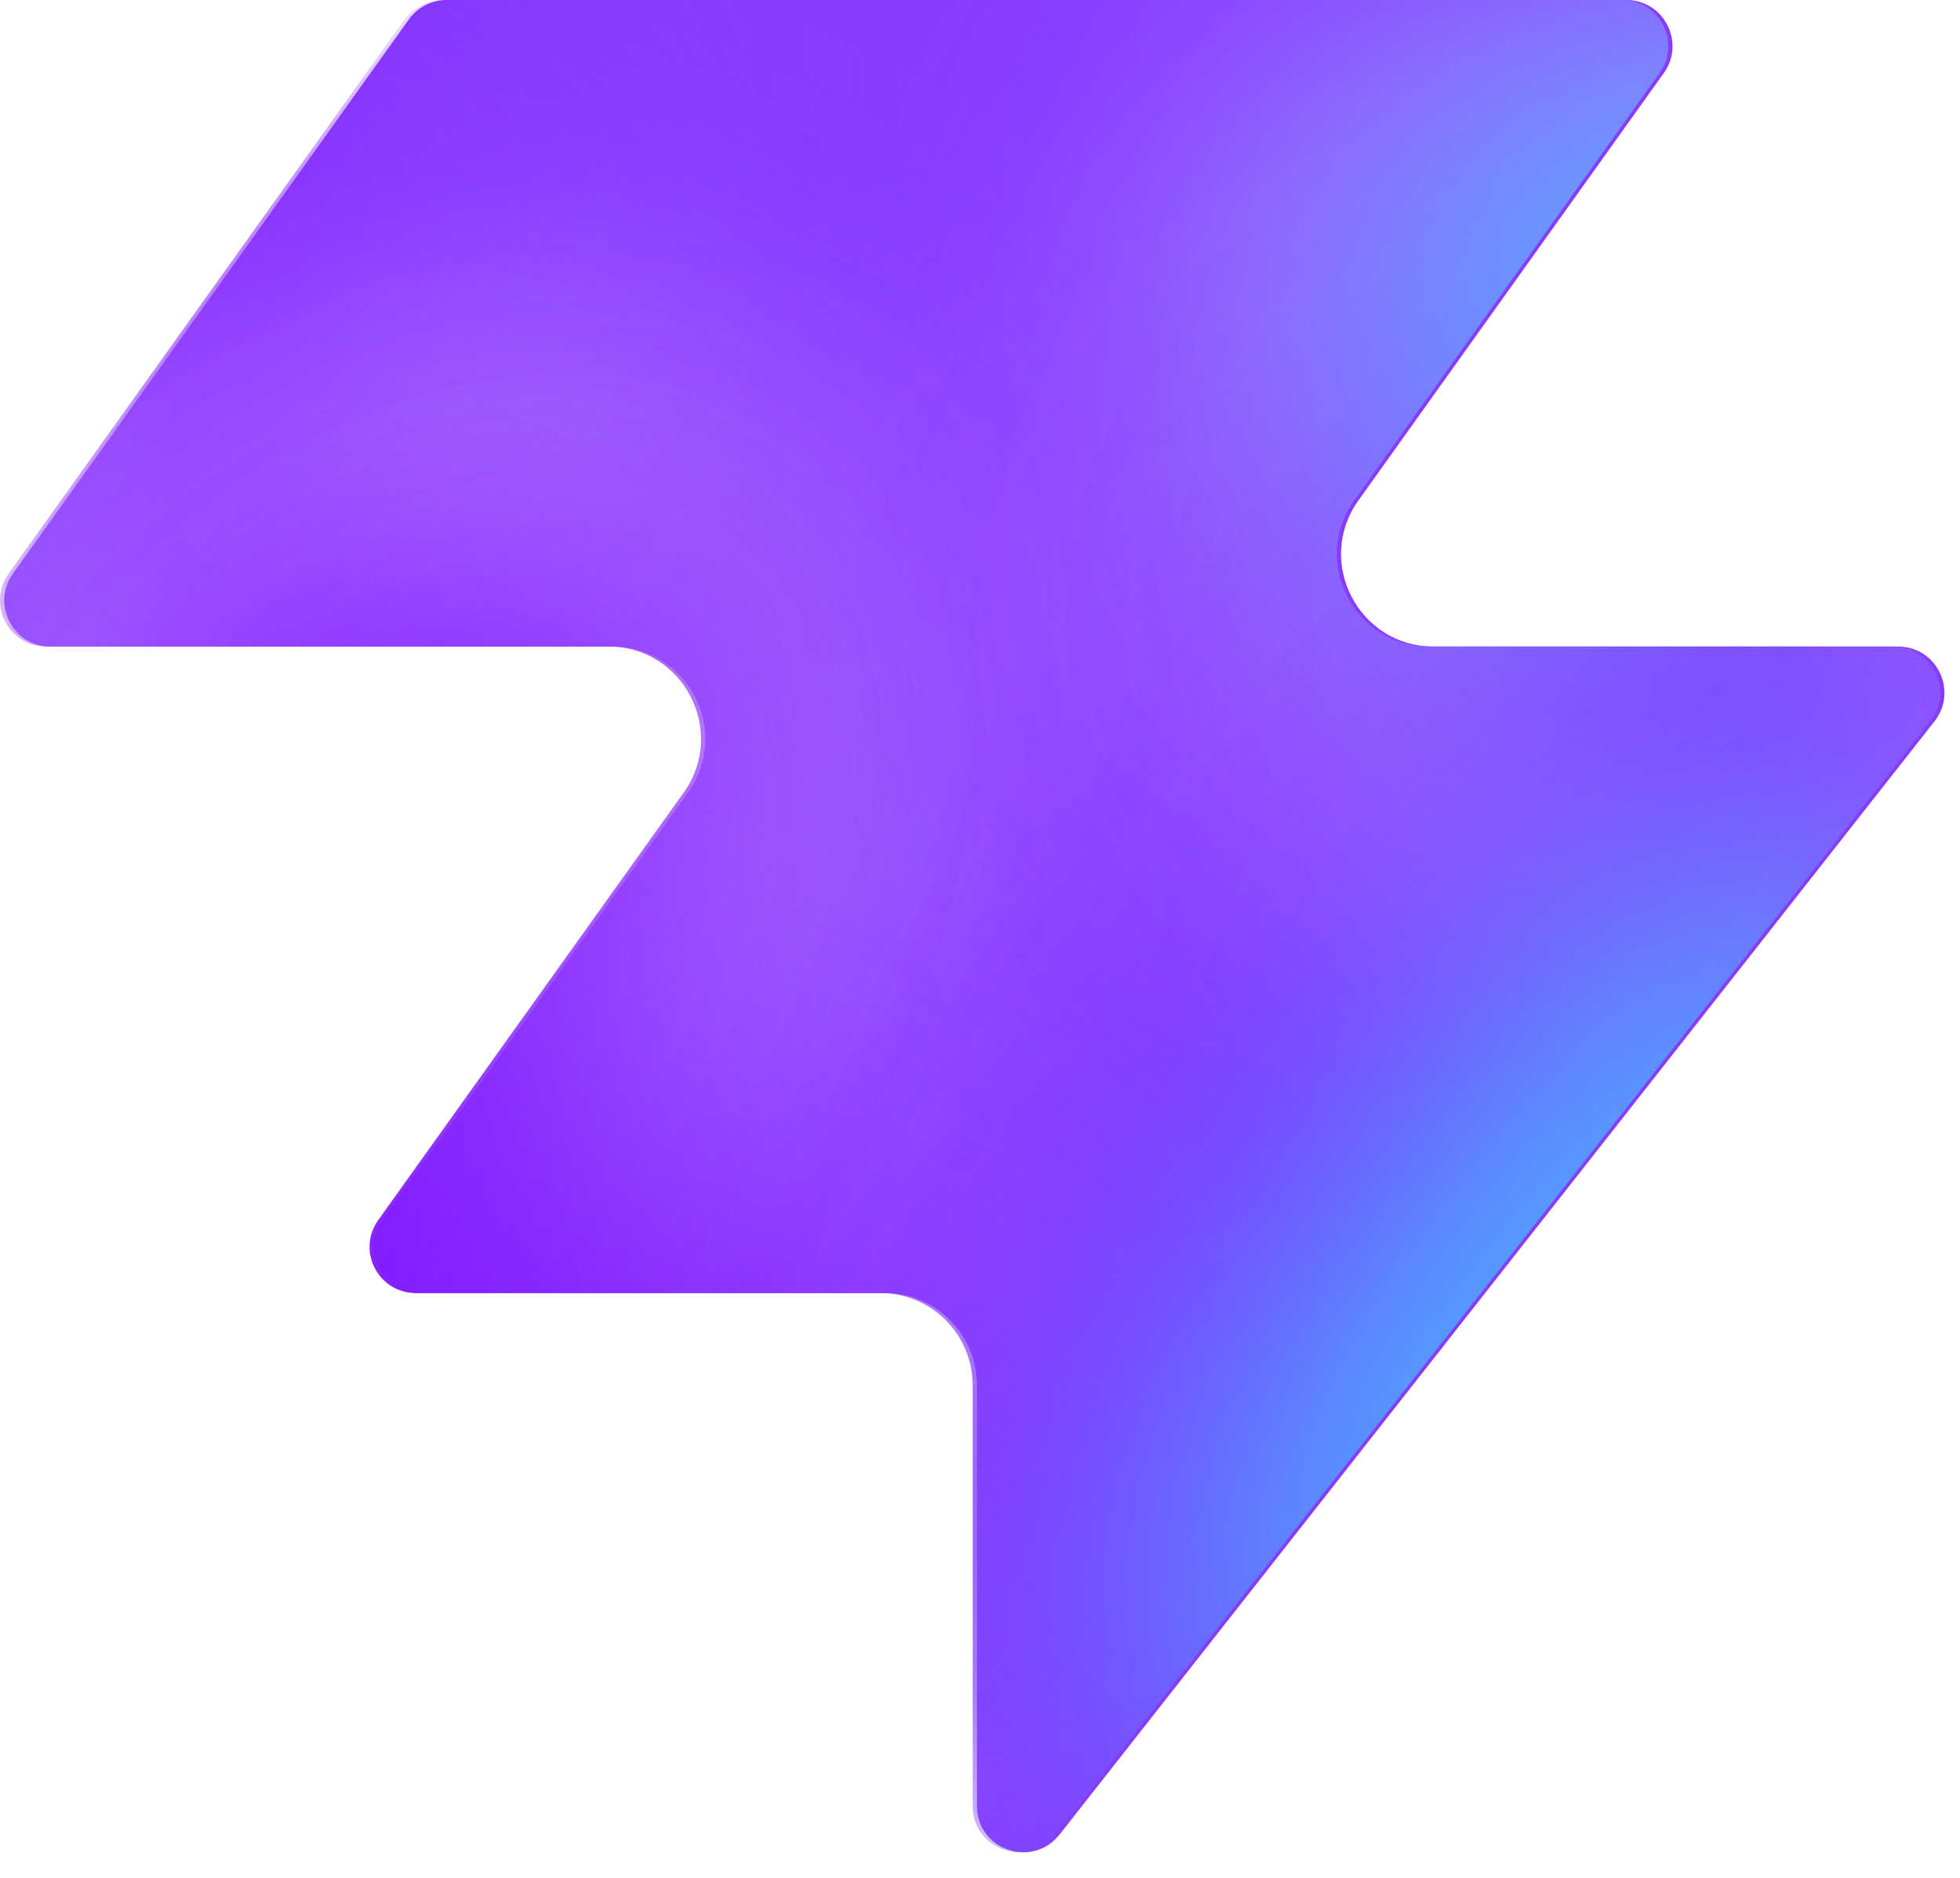
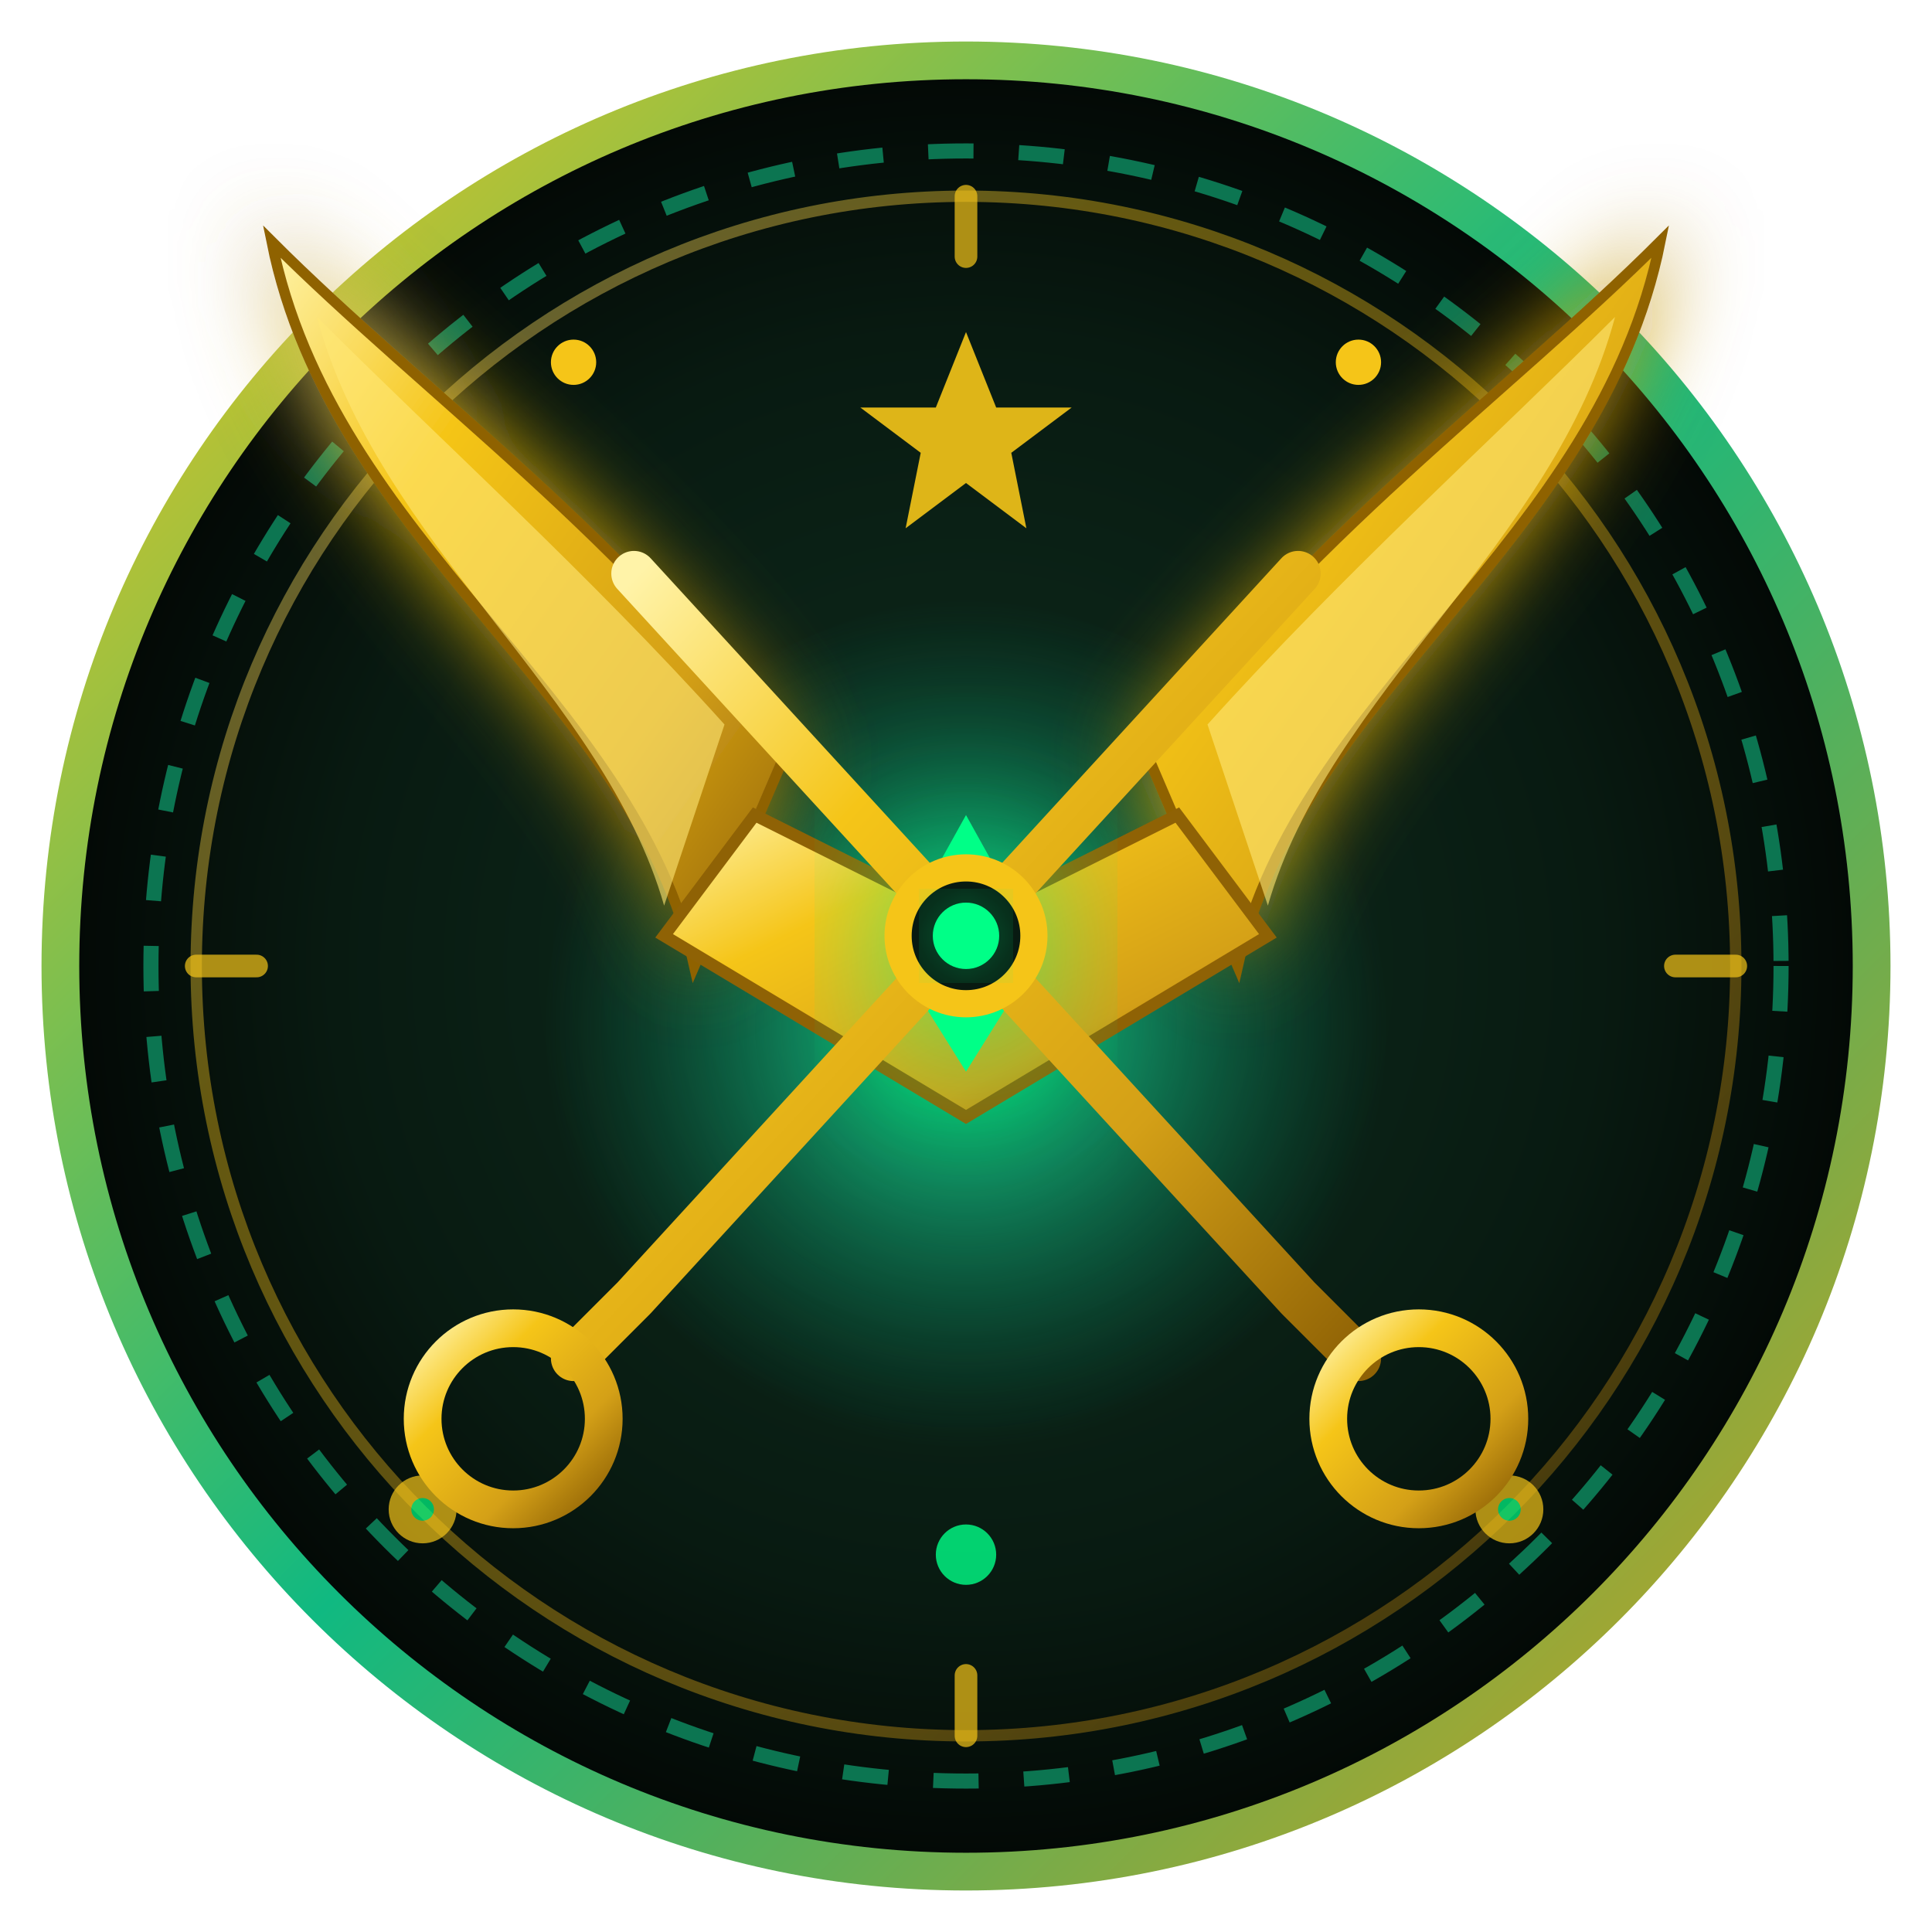
- <svg xmlns="http://www.w3.org/2000/svg" width="48" height="46" fill="none" viewBox="0 0 48 46">
-   <path fill="#863bff" d="M25.946 44.938c-.664.845-2.021.375-2.021-.698V33.937a2.26 2.26 0 0 0-2.262-2.262H10.287c-.92 0-1.456-1.04-.92-1.788l7.48-10.471c1.07-1.497 0-3.578-1.842-3.578H1.237c-.92 0-1.456-1.04-.92-1.788L10.013.474c.214-.297.556-.474.92-.474h28.894c.92 0 1.456 1.04.92 1.788l-7.48 10.471c-1.07 1.498 0 3.579 1.842 3.579h11.377c.943 0 1.473 1.088.89 1.83L25.947 44.94z" style="fill:#863bff;fill:color(display-p3 .525 .23 1);fill-opacity:1" />
-   <mask id="a" width="48" height="46" x="0" y="0" maskUnits="userSpaceOnUse" style="mask-type:alpha">
-     <path fill="#000" d="M25.842 44.938c-.664.844-2.021.375-2.021-.698V33.937a2.26 2.26 0 0 0-2.262-2.262H10.183c-.92 0-1.456-1.04-.92-1.788l7.48-10.471c1.07-1.498 0-3.579-1.842-3.579H1.133c-.92 0-1.456-1.04-.92-1.787L9.91.473c.214-.297.556-.474.92-.474h28.894c.92 0 1.456 1.04.92 1.788l-7.48 10.471c-1.07 1.498 0 3.578 1.842 3.578h11.377c.943 0 1.473 1.088.89 1.832L25.843 44.94z" style="fill:#000;fill-opacity:1" />
-   </mask>
-   <g mask="url(#a)">
-     <g filter="url(#b)">
-       <ellipse cx="5.508" cy="14.704" fill="#ede6ff" rx="5.508" ry="14.704" style="fill:#ede6ff;fill:color(display-p3 .927 .903 1);fill-opacity:1" transform="matrix(.00324 1 1 -.00324 -4.47 31.516)" />
-     </g>
-     <g filter="url(#c)">
-       <ellipse cx="10.399" cy="29.851" fill="#ede6ff" rx="10.399" ry="29.851" style="fill:#ede6ff;fill:color(display-p3 .927 .903 1);fill-opacity:1" transform="matrix(.00324 1 1 -.00324 -39.328 7.883)" />
-     </g>
-     <g filter="url(#d)">
-       <ellipse cx="5.508" cy="30.487" fill="#7e14ff" rx="5.508" ry="30.487" style="fill:#7e14ff;fill:color(display-p3 .492 .077 1);fill-opacity:1" transform="rotate(89.814 -25.913 -14.639)scale(1 -1)" />
-     </g>
-     <g filter="url(#e)">
-       <ellipse cx="5.508" cy="30.599" fill="#7e14ff" rx="5.508" ry="30.599" style="fill:#7e14ff;fill:color(display-p3 .492 .077 1);fill-opacity:1" transform="rotate(89.814 -32.644 -3.334)scale(1 -1)" />
-     </g>
-     <g filter="url(#f)">
-       <ellipse cx="5.508" cy="30.599" fill="#7e14ff" rx="5.508" ry="30.599" style="fill:#7e14ff;fill:color(display-p3 .492 .077 1);fill-opacity:1" transform="matrix(.00324 1 1 -.00324 -34.34 30.47)" />
-     </g>
-     <g filter="url(#g)">
-       <ellipse cx="14.072" cy="22.078" fill="#ede6ff" rx="14.072" ry="22.078" style="fill:#ede6ff;fill:color(display-p3 .927 .903 1);fill-opacity:1" transform="rotate(93.35 24.506 48.493)scale(-1 1)" />
-     </g>
-     <g filter="url(#h)">
-       <ellipse cx="3.47" cy="21.501" fill="#7e14ff" rx="3.47" ry="21.501" style="fill:#7e14ff;fill:color(display-p3 .492 .077 1);fill-opacity:1" transform="rotate(89.009 28.708 47.59)scale(-1 1)" />
-     </g>
-     <g filter="url(#i)">
-       <ellipse cx="3.47" cy="21.501" fill="#7e14ff" rx="3.47" ry="21.501" style="fill:#7e14ff;fill:color(display-p3 .492 .077 1);fill-opacity:1" transform="rotate(89.009 28.708 47.59)scale(-1 1)" />
-     </g>
-     <g filter="url(#j)">
-       <ellipse cx=".387" cy="8.972" fill="#7e14ff" rx="4.407" ry="29.108" style="fill:#7e14ff;fill:color(display-p3 .492 .077 1);fill-opacity:1" transform="rotate(39.51 .387 8.972)" />
-     </g>
-     <g filter="url(#k)">
-       <ellipse cx="47.523" cy="-6.092" fill="#7e14ff" rx="4.407" ry="29.108" style="fill:#7e14ff;fill:color(display-p3 .492 .077 1);fill-opacity:1" transform="rotate(37.892 47.523 -6.092)" />
-     </g>
-     <g filter="url(#l)">
-       <ellipse cx="41.412" cy="6.333" fill="#47bfff" rx="5.971" ry="9.665" style="fill:#47bfff;fill:color(display-p3 .28 .748 1);fill-opacity:1" transform="rotate(37.892 41.412 6.333)" />
-     </g>
-     <g filter="url(#m)">
-       <ellipse cx="-1.879" cy="38.332" fill="#7e14ff" rx="4.407" ry="29.108" style="fill:#7e14ff;fill:color(display-p3 .492 .077 1);fill-opacity:1" transform="rotate(37.892 -1.88 38.332)" />
-     </g>
-     <g filter="url(#n)">
-       <ellipse cx="-1.879" cy="38.332" fill="#7e14ff" rx="4.407" ry="29.108" style="fill:#7e14ff;fill:color(display-p3 .492 .077 1);fill-opacity:1" transform="rotate(37.892 -1.88 38.332)" />
-     </g>
-     <g filter="url(#o)">
-       <ellipse cx="35.651" cy="29.907" fill="#7e14ff" rx="4.407" ry="29.108" style="fill:#7e14ff;fill:color(display-p3 .492 .077 1);fill-opacity:1" transform="rotate(37.892 35.651 29.907)" />
-     </g>
-     <g filter="url(#p)">
-       <ellipse cx="38.418" cy="32.4" fill="#47bfff" rx="5.971" ry="15.297" style="fill:#47bfff;fill:color(display-p3 .28 .748 1);fill-opacity:1" transform="rotate(37.892 38.418 32.4)" />
-     </g>
-   </g>
+ <svg xmlns="http://www.w3.org/2000/svg" viewBox="0 0 128 128" width="100%" height="100%">
  <defs>
-     <filter id="b" width="60.045" height="41.654" x="-19.77" y="16.149" color-interpolation-filters="sRGB" filterUnits="userSpaceOnUse">
-       <feFlood flood-opacity="0" result="BackgroundImageFix" />
-       <feBlend in="SourceGraphic" in2="BackgroundImageFix" result="shape" />
-       <feGaussianBlur result="effect1_foregroundBlur_2002_17158" stdDeviation="7.659" />
+     <radialGradient id="bgGrad" cx="50%" cy="50%" r="50%">
+       <stop offset="0%" stop-color="#0F2E1E" />
+       <stop offset="70%" stop-color="#081A11" />
+       <stop offset="100%" stop-color="#030805" />
+     </radialGradient>
+     <linearGradient id="lokiGold" x1="0%" y1="0%" x2="100%" y2="100%">
+       <stop offset="0%" stop-color="#FFF3A8" />
+       <stop offset="30%" stop-color="#F5C518" />
+       <stop offset="70%" stop-color="#D4A017" />
+       <stop offset="100%" stop-color="#8F6205" />
+     </linearGradient>
+     <radialGradient id="emeraldGlow" cx="50%" cy="50%" r="50%">
+       <stop offset="0%" stop-color="#00FF87" stop-opacity="0.9" />
+       <stop offset="40%" stop-color="#10B981" stop-opacity="0.6" />
+       <stop offset="100%" stop-color="#047857" stop-opacity="0" />
+     </radialGradient>
+     <linearGradient id="ringGrad" x1="0%" y1="0%" x2="100%" y2="100%">
+       <stop offset="0%" stop-color="#F5C518" />
+       <stop offset="50%" stop-color="#10B981" />
+       <stop offset="100%" stop-color="#D4A017" />
+     </linearGradient>
+     <filter id="glow" x="-20%" y="-20%" width="140%" height="140%">
+       <feGaussianBlur stdDeviation="3" result="blur" />
+       <feComposite in="SourceGraphic" in2="blur" operator="over" />
    </filter>
-     <filter id="c" width="90.34" height="51.437" x="-54.613" y="-7.533" color-interpolation-filters="sRGB" filterUnits="userSpaceOnUse">
-       <feFlood flood-opacity="0" result="BackgroundImageFix" />
-       <feBlend in="SourceGraphic" in2="BackgroundImageFix" result="shape" />
-       <feGaussianBlur result="effect1_foregroundBlur_2002_17158" stdDeviation="7.659" />
-     </filter>
-     <filter id="d" width="79.355" height="29.4" x="-49.64" y="2.03" color-interpolation-filters="sRGB" filterUnits="userSpaceOnUse">
-       <feFlood flood-opacity="0" result="BackgroundImageFix" />
-       <feBlend in="SourceGraphic" in2="BackgroundImageFix" result="shape" />
-       <feGaussianBlur result="effect1_foregroundBlur_2002_17158" stdDeviation="4.596" />
-     </filter>
-     <filter id="e" width="79.579" height="29.4" x="-45.045" y="20.029" color-interpolation-filters="sRGB" filterUnits="userSpaceOnUse">
-       <feFlood flood-opacity="0" result="BackgroundImageFix" />
-       <feBlend in="SourceGraphic" in2="BackgroundImageFix" result="shape" />
-       <feGaussianBlur result="effect1_foregroundBlur_2002_17158" stdDeviation="4.596" />
-     </filter>
-     <filter id="f" width="79.579" height="29.4" x="-43.513" y="21.178" color-interpolation-filters="sRGB" filterUnits="userSpaceOnUse">
-       <feFlood flood-opacity="0" result="BackgroundImageFix" />
-       <feBlend in="SourceGraphic" in2="BackgroundImageFix" result="shape" />
-       <feGaussianBlur result="effect1_foregroundBlur_2002_17158" stdDeviation="4.596" />
-     </filter>
-     <filter id="g" width="74.749" height="58.852" x="15.756" y="-17.901" color-interpolation-filters="sRGB" filterUnits="userSpaceOnUse">
-       <feFlood flood-opacity="0" result="BackgroundImageFix" />
-       <feBlend in="SourceGraphic" in2="BackgroundImageFix" result="shape" />
-       <feGaussianBlur result="effect1_foregroundBlur_2002_17158" stdDeviation="7.659" />
-     </filter>
-     <filter id="h" width="61.377" height="25.362" x="23.548" y="2.284" color-interpolation-filters="sRGB" filterUnits="userSpaceOnUse">
-       <feFlood flood-opacity="0" result="BackgroundImageFix" />
-       <feBlend in="SourceGraphic" in2="BackgroundImageFix" result="shape" />
-       <feGaussianBlur result="effect1_foregroundBlur_2002_17158" stdDeviation="4.596" />
-     </filter>
-     <filter id="i" width="61.377" height="25.362" x="23.548" y="2.284" color-interpolation-filters="sRGB" filterUnits="userSpaceOnUse">
-       <feFlood flood-opacity="0" result="BackgroundImageFix" />
-       <feBlend in="SourceGraphic" in2="BackgroundImageFix" result="shape" />
-       <feGaussianBlur result="effect1_foregroundBlur_2002_17158" stdDeviation="4.596" />
-     </filter>
-     <filter id="j" width="56.045" height="63.649" x="-27.636" y="-22.853" color-interpolation-filters="sRGB" filterUnits="userSpaceOnUse">
-       <feFlood flood-opacity="0" result="BackgroundImageFix" />
-       <feBlend in="SourceGraphic" in2="BackgroundImageFix" result="shape" />
-       <feGaussianBlur result="effect1_foregroundBlur_2002_17158" stdDeviation="4.596" />
-     </filter>
-     <filter id="k" width="54.814" height="64.646" x="20.116" y="-38.415" color-interpolation-filters="sRGB" filterUnits="userSpaceOnUse">
-       <feFlood flood-opacity="0" result="BackgroundImageFix" />
-       <feBlend in="SourceGraphic" in2="BackgroundImageFix" result="shape" />
-       <feGaussianBlur result="effect1_foregroundBlur_2002_17158" stdDeviation="4.596" />
-     </filter>
-     <filter id="l" width="33.541" height="35.313" x="24.641" y="-11.323" color-interpolation-filters="sRGB" filterUnits="userSpaceOnUse">
-       <feFlood flood-opacity="0" result="BackgroundImageFix" />
-       <feBlend in="SourceGraphic" in2="BackgroundImageFix" result="shape" />
-       <feGaussianBlur result="effect1_foregroundBlur_2002_17158" stdDeviation="4.596" />
-     </filter>
-     <filter id="m" width="54.814" height="64.646" x="-29.286" y="6.009" color-interpolation-filters="sRGB" filterUnits="userSpaceOnUse">
-       <feFlood flood-opacity="0" result="BackgroundImageFix" />
-       <feBlend in="SourceGraphic" in2="BackgroundImageFix" result="shape" />
-       <feGaussianBlur result="effect1_foregroundBlur_2002_17158" stdDeviation="4.596" />
-     </filter>
-     <filter id="n" width="54.814" height="64.646" x="-29.286" y="6.009" color-interpolation-filters="sRGB" filterUnits="userSpaceOnUse">
-       <feFlood flood-opacity="0" result="BackgroundImageFix" />
-       <feBlend in="SourceGraphic" in2="BackgroundImageFix" result="shape" />
-       <feGaussianBlur result="effect1_foregroundBlur_2002_17158" stdDeviation="4.596" />
-     </filter>
-     <filter id="o" width="54.814" height="64.646" x="8.244" y="-2.416" color-interpolation-filters="sRGB" filterUnits="userSpaceOnUse">
-       <feFlood flood-opacity="0" result="BackgroundImageFix" />
-       <feBlend in="SourceGraphic" in2="BackgroundImageFix" result="shape" />
-       <feGaussianBlur result="effect1_foregroundBlur_2002_17158" stdDeviation="4.596" />
-     </filter>
-     <filter id="p" width="39.409" height="43.623" x="18.713" y="10.588" color-interpolation-filters="sRGB" filterUnits="userSpaceOnUse">
-       <feFlood flood-opacity="0" result="BackgroundImageFix" />
-       <feBlend in="SourceGraphic" in2="BackgroundImageFix" result="shape" />
-       <feGaussianBlur result="effect1_foregroundBlur_2002_17158" stdDeviation="4.596" />
+     <filter id="runeGlow" x="-50%" y="-50%" width="200%" height="200%">
+       <feGaussianBlur stdDeviation="5" result="blur" />
+       <feMerge>
+         <feMergeNode in="blur" />
+         <feMergeNode in="SourceGraphic" />
+       </feMerge>
    </filter>
  </defs>
+   <circle cx="64" cy="64" r="60" fill="url(#bgGrad)" stroke="url(#ringGrad)" stroke-width="2.5" />
+   <circle cx="64" cy="64" r="54" fill="none" stroke="#10B981" stroke-width="1" stroke-dasharray="3,3" opacity="0.6" />
+   <circle cx="64" cy="64" r="51" fill="none" stroke="url(#lokiGold)" stroke-width="0.75" opacity="0.4" />
+   <circle cx="64" cy="68" r="28" fill="url(#emeraldGlow)" />
+   <g stroke="#F5C518" stroke-width="1.5" opacity="0.7" stroke-linecap="round">
+     <line x1="64" y1="13" x2="64" y2="17" />
+     <line x1="64" y1="111" x2="64" y2="115" />
+     <line x1="13" y1="64" x2="17" y2="64" />
+     <line x1="111" y1="64" x2="115" y2="64" />
+     <circle cx="28" cy="28" r="1.5" fill="#00FF87" />
+     <circle cx="100" cy="28" r="1.5" fill="#00FF87" />
+     <circle cx="28" cy="100" r="1.5" fill="#00FF87" />
+     <circle cx="100" cy="100" r="1.5" fill="#00FF87" />
+   </g>
+   <path d="M 46 64 C 42 46, 22 36, 18 16 C 28 26, 42 36, 52 50 Z" fill="url(#lokiGold)" stroke="#8F6205" stroke-width="0.7" filter="url(#glow)" />
+   <path d="M 44 60 C 40 46, 25 36, 21 21 C 29 29, 39 38, 48 48 Z" fill="#FFE875" opacity="0.6" />
+   <path d="M 82 64 C 86 46, 106 36, 110 16 C 100 26, 86 36, 76 50 Z" fill="url(#lokiGold)" stroke="#8F6205" stroke-width="0.7" filter="url(#glow)" />
+   <path d="M 84 60 C 88 46, 103 36, 107 21 C 99 29, 89 38, 80 48 Z" fill="#FFE875" opacity="0.6" />
+   <path d="M 44 62 L 64 74 L 84 62 L 78 54 L 64 61 L 50 54 Z" fill="url(#lokiGold)" stroke="#8F6205" stroke-width="0.8" />
+   <polygon points="64,54 69,63 64,71 59,63" fill="#00FF87" filter="url(#runeGlow)" />
+   <path d="M 42 38 L 86 86 M 86 86 L 90 90" stroke="url(#lokiGold)" stroke-width="3" stroke-linecap="round" />
+   <circle cx="94" cy="94" r="6" fill="none" stroke="url(#lokiGold)" stroke-width="2.5" />
+   <path d="M 86 38 L 42 86 M 42 86 L 38 90" stroke="url(#lokiGold)" stroke-width="3" stroke-linecap="round" />
+   <circle cx="34" cy="94" r="6" fill="none" stroke="url(#lokiGold)" stroke-width="2.5" />
+   <circle cx="64" cy="62" r="4.5" fill="#081A11" stroke="#F5C518" stroke-width="1.8" />
+   <circle cx="64" cy="62" r="2.2" fill="#00FF87" filter="url(#glow)" />
+   <polygon points="64,22 66,27 71,27 67,30 68,35 64,32 60,35 61,30 57,27 62,27" fill="#F5C518" opacity="0.9" />
+   <circle cx="38" cy="24" r="1.5" fill="#F5C518" />
+   <circle cx="90" cy="24" r="1.5" fill="#F5C518" />
+   <circle cx="64" cy="103" r="2" fill="#00FF87" opacity="0.8" />
</svg>
